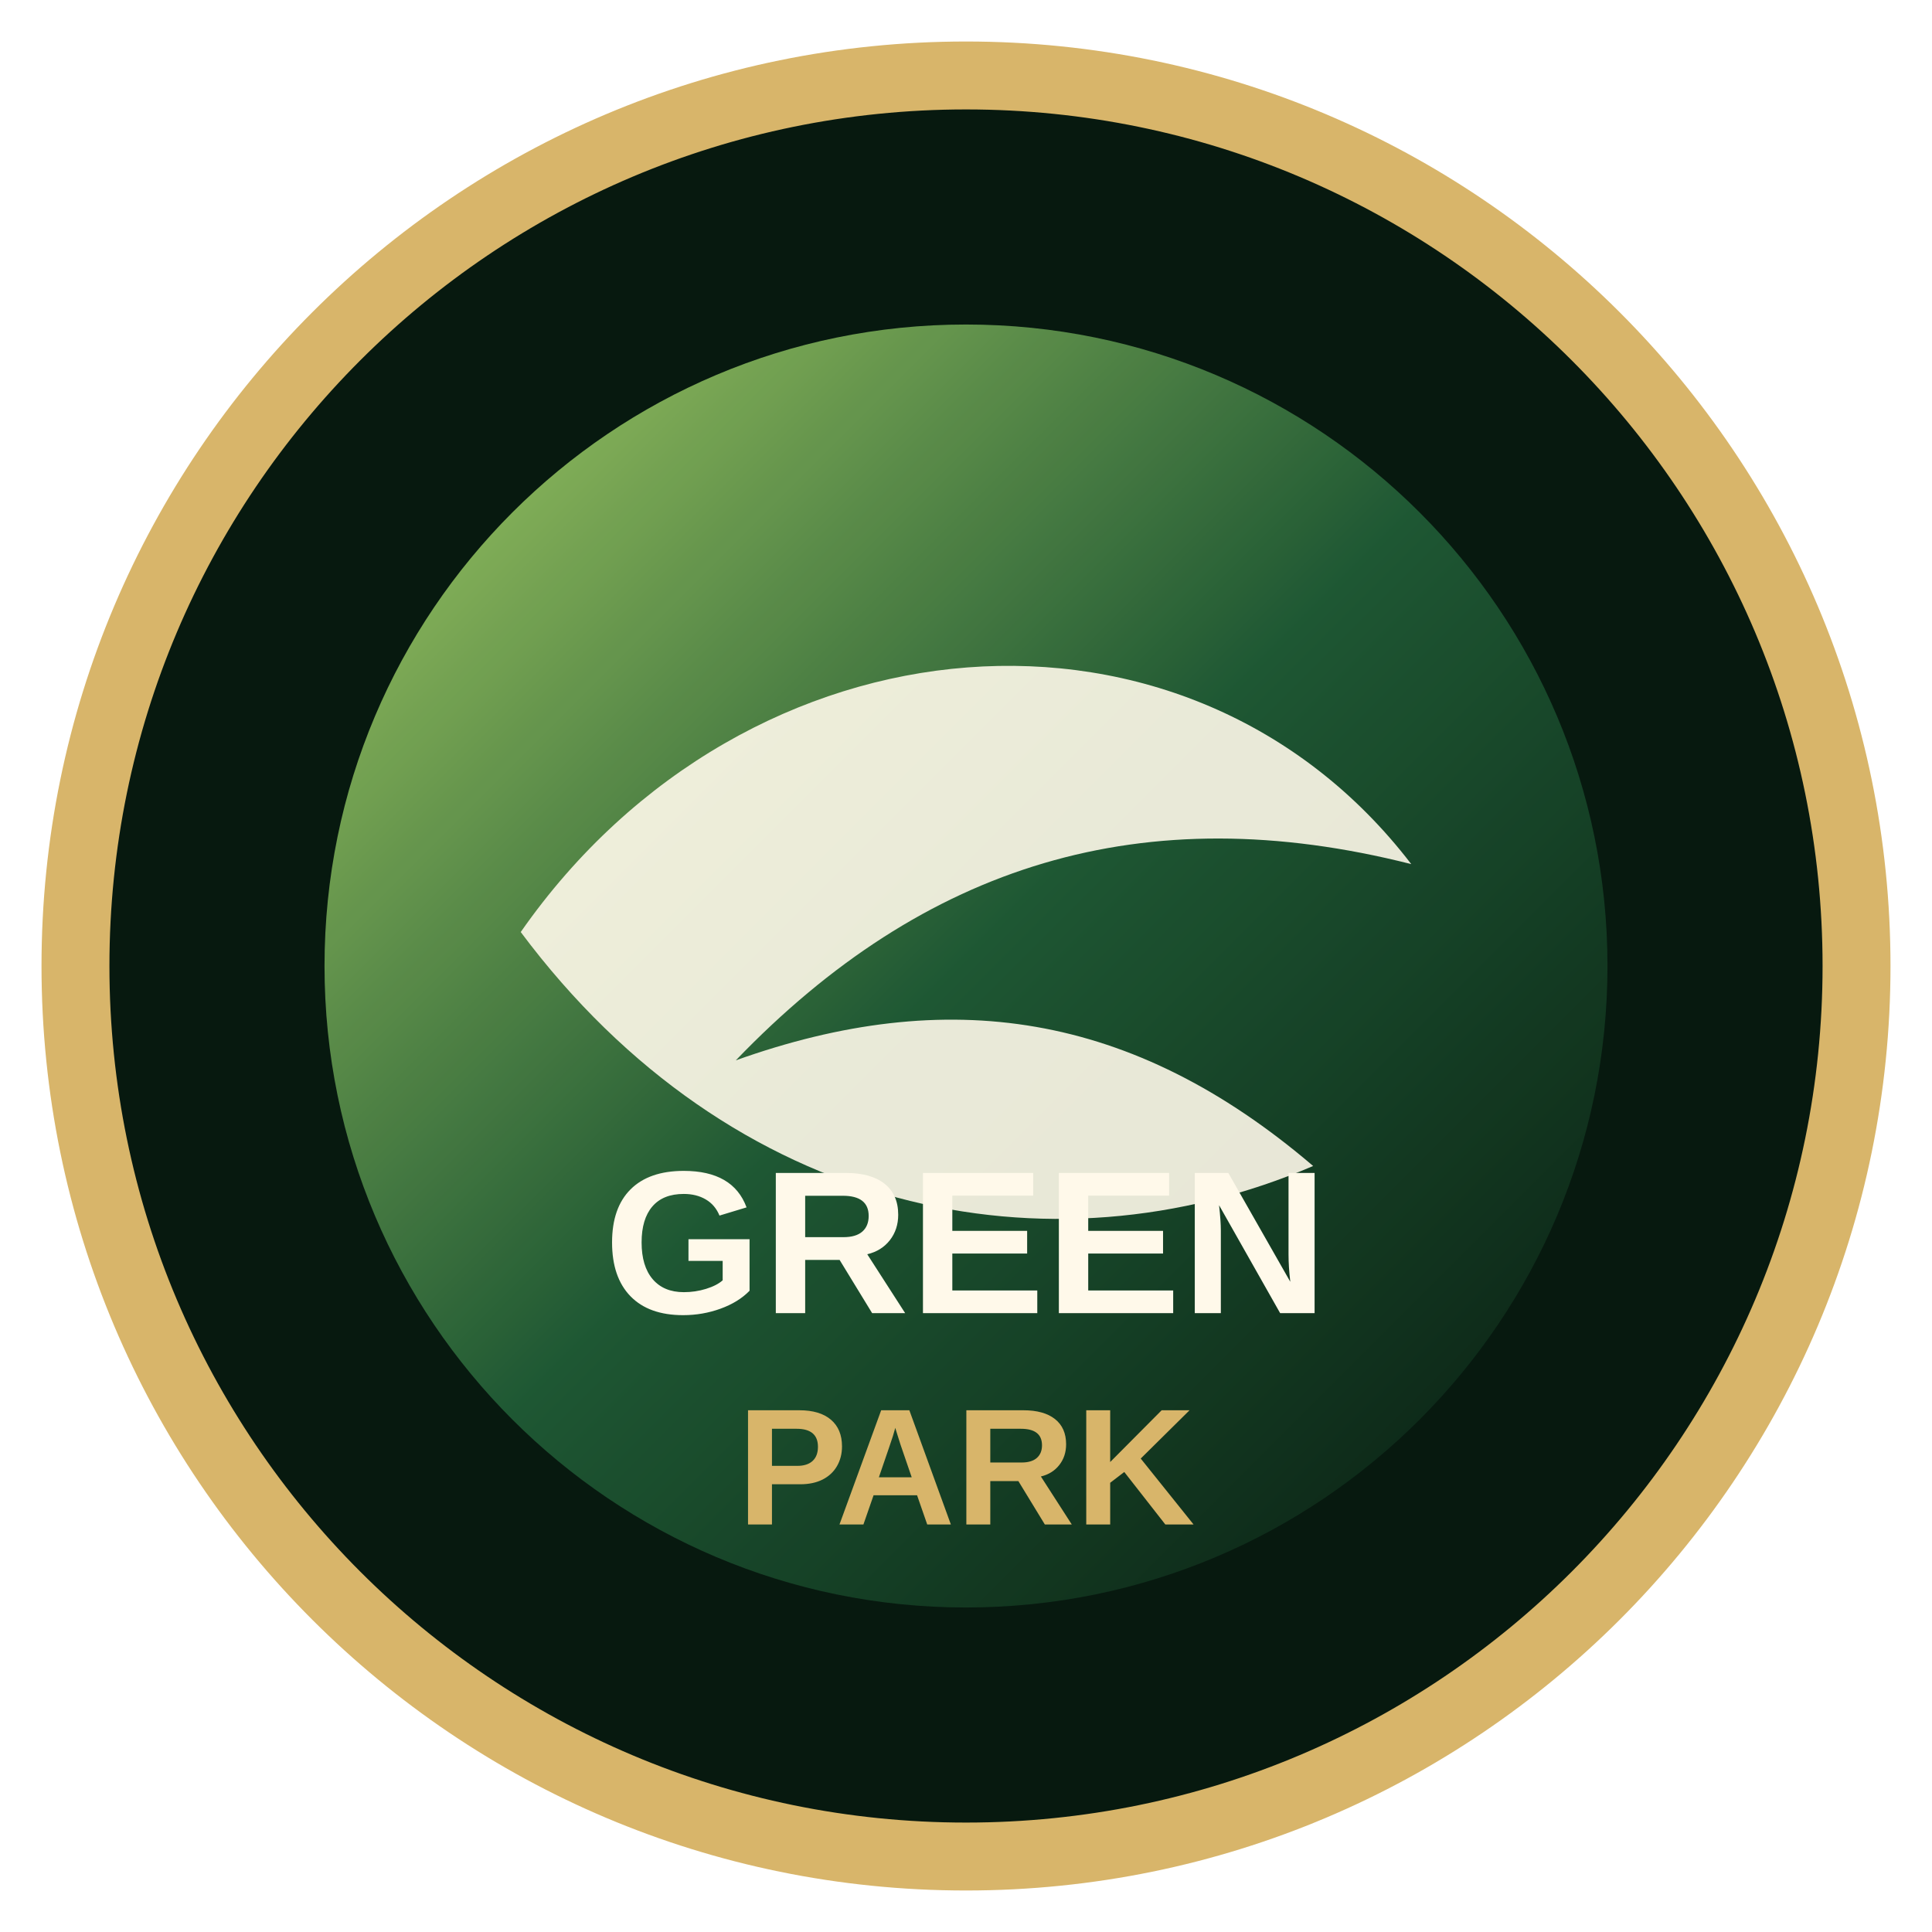
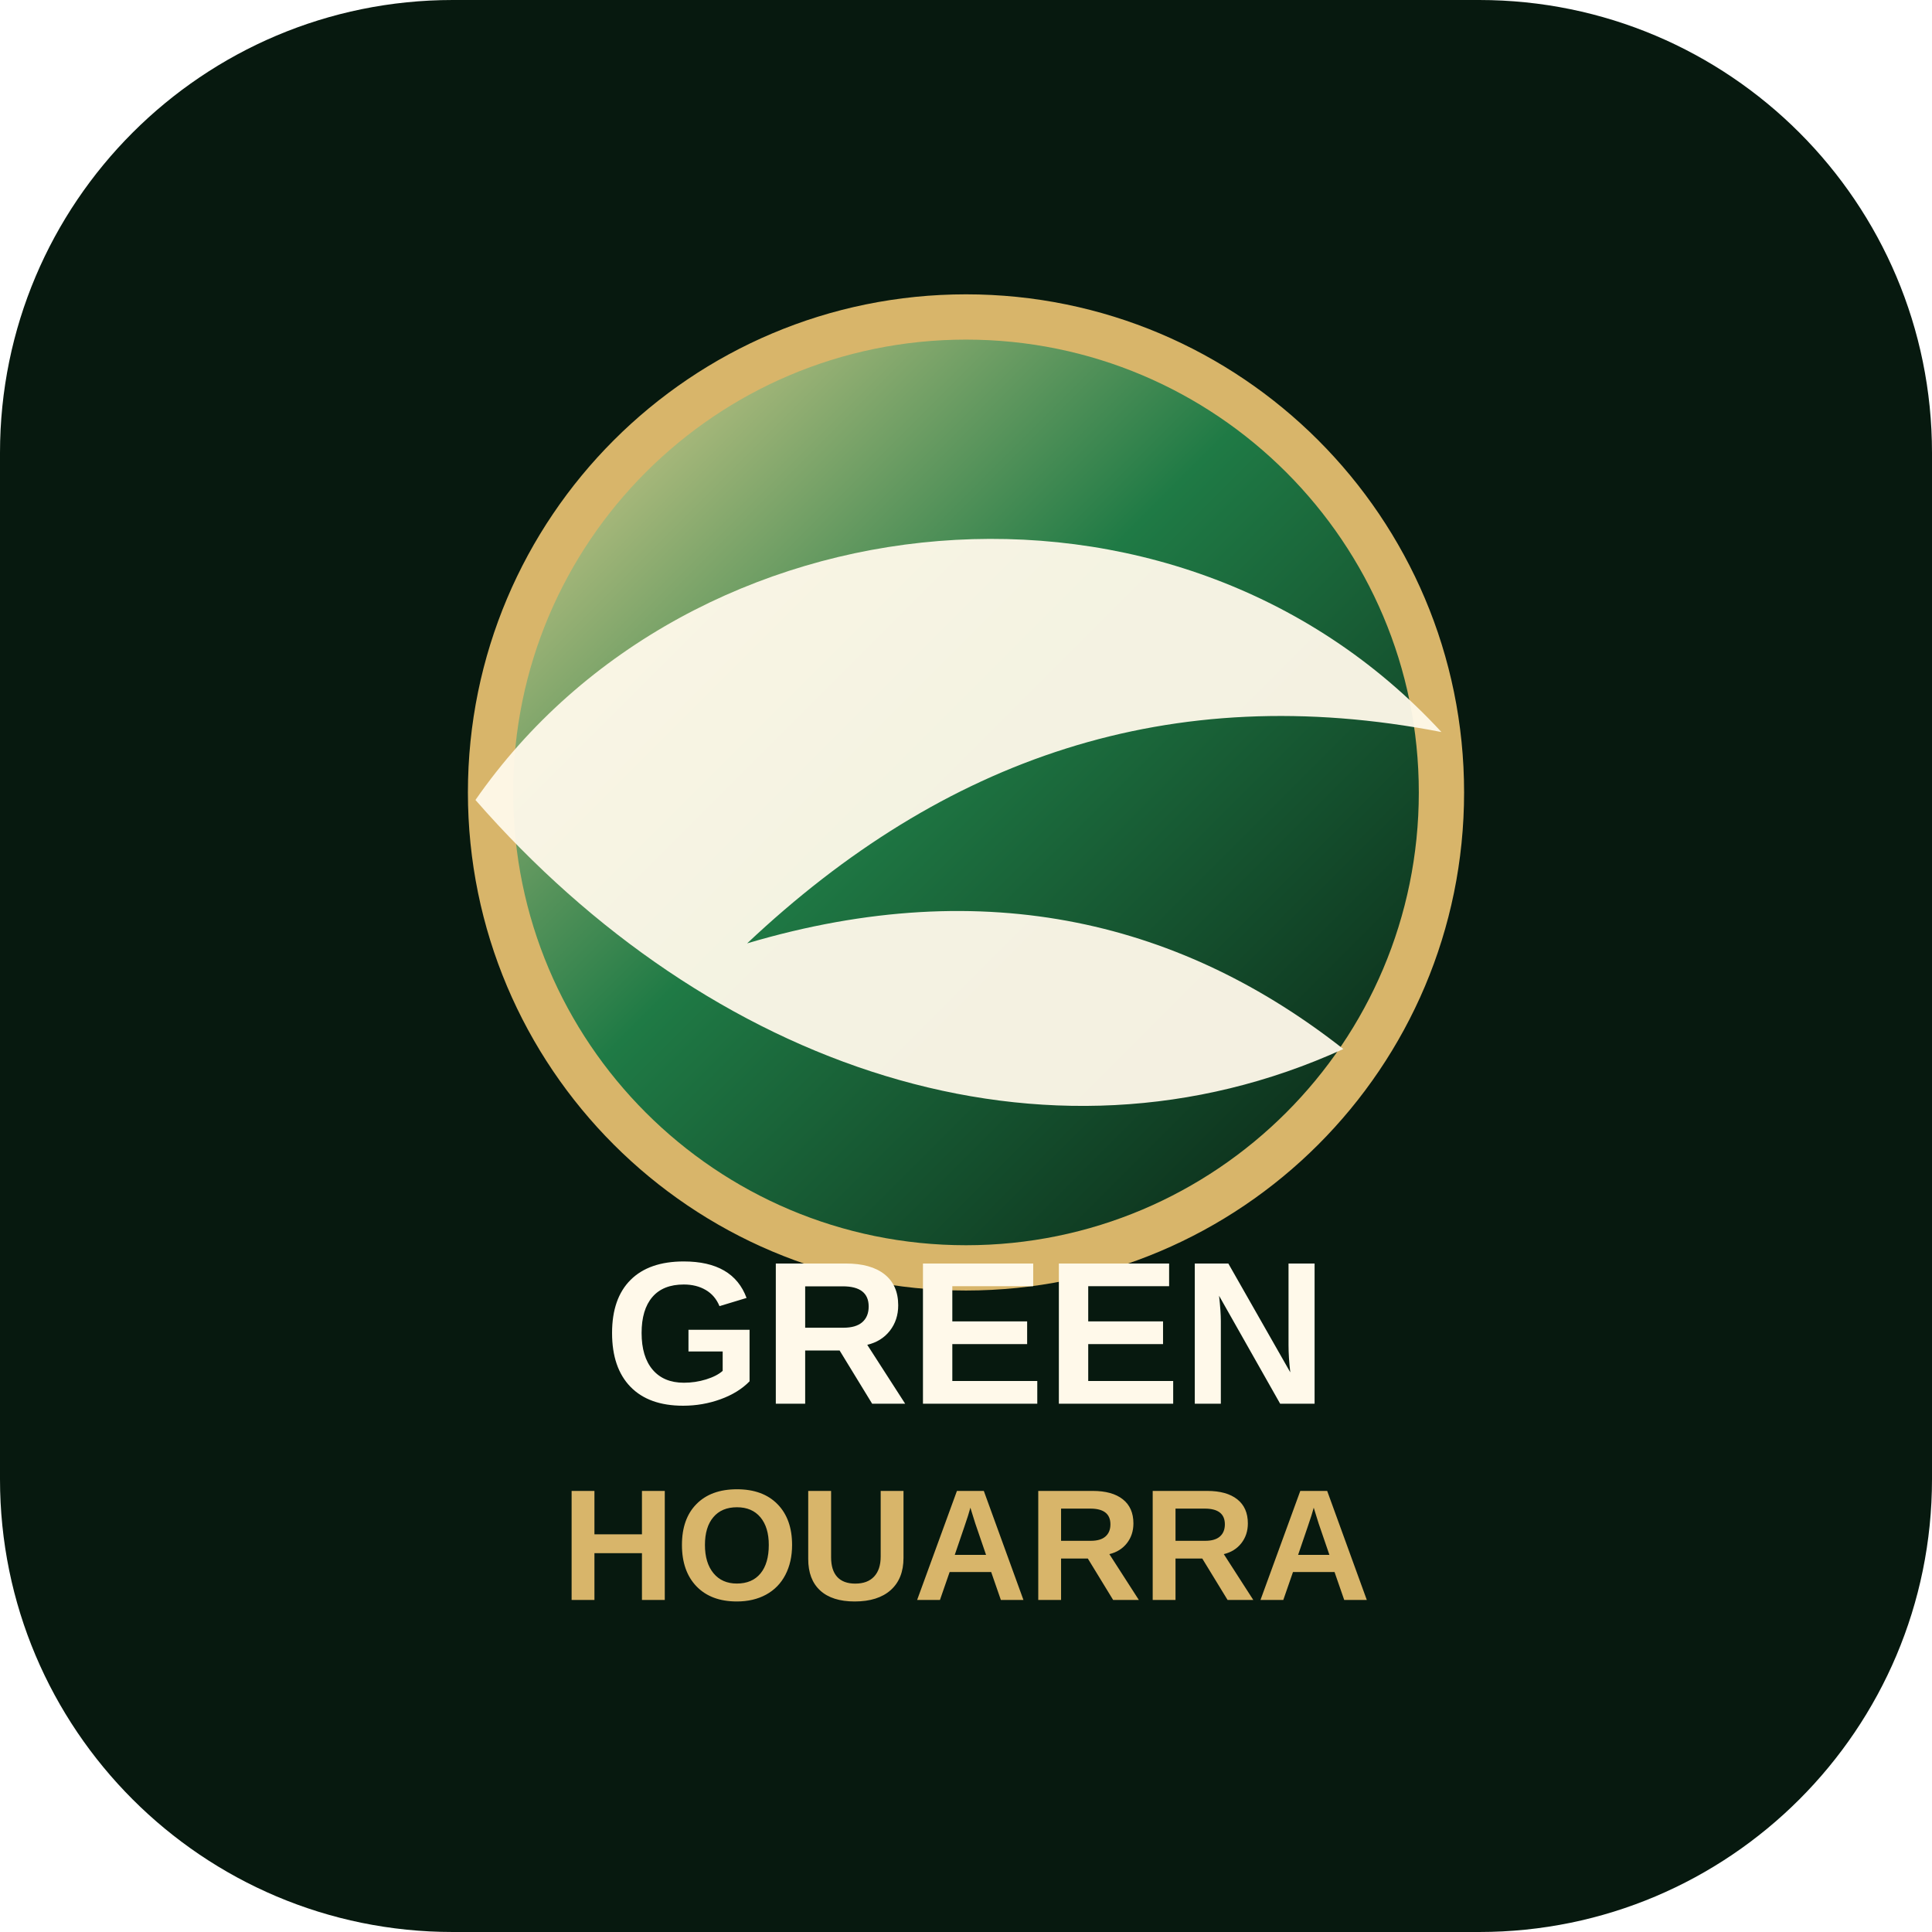
<svg xmlns="http://www.w3.org/2000/svg" viewBox="0 0 512 512">
  <defs>
-     <linearGradient id="g" x1="0" x2="1" y1="0" y2="1">
-       <stop stop-color="#b7e06d" />
-       <stop offset=".5" stop-color="#1f5c36" />
+     <linearGradient id="g" x1="0" y1="0" x2="1" y2="1">
+       <stop stop-color="#f3da98" />
+       <stop offset=".45" stop-color="#1f7a45" />
      <stop offset="1" stop-color="#07190f" />
    </linearGradient>
  </defs>
-   <circle cx="256" cy="256" r="236" fill="#07190f" stroke="#d8b56a" stroke-width="18" />
-   <circle cx="256" cy="256" r="170" fill="url(#g)" opacity=".92" />
-   <path d="M138 247c60-86 177-95 236-18-71-18-129 0-179 52 56-20 105-13 153 28-70 30-154 13-210-62Z" fill="#fff9ea" opacity=".9" />
-   <text x="256" y="348" font-family="Arial, sans-serif" font-size="54" font-weight="800" text-anchor="middle" fill="#fff9ea">GREEN</text>
-   <text x="256" y="404" font-family="Arial, sans-serif" font-size="44" font-weight="800" text-anchor="middle" fill="#d8b56a">PARK</text>
+   <rect width="512" height="512" rx="120" fill="#07190f" />
+   <circle cx="256" cy="210" r="126" fill="url(#g)" stroke="#d8b56a" stroke-width="12" />
+   <path d="M126 212c57-82 185-95 256-18-72-14-132 7-184 56 64-19 116-5 158 28-79 36-168 5-230-66Z" fill="#fff9ea" opacity=".95" />
+   <text x="256" y="372" font-family="Arial, sans-serif" font-size="54" font-weight="800" text-anchor="middle" fill="#fff9ea">GREEN</text>
+   <text x="256" y="424" font-family="Arial, sans-serif" font-size="42" font-weight="800" text-anchor="middle" fill="#d8b56a">HOUARRA</text>
</svg>
